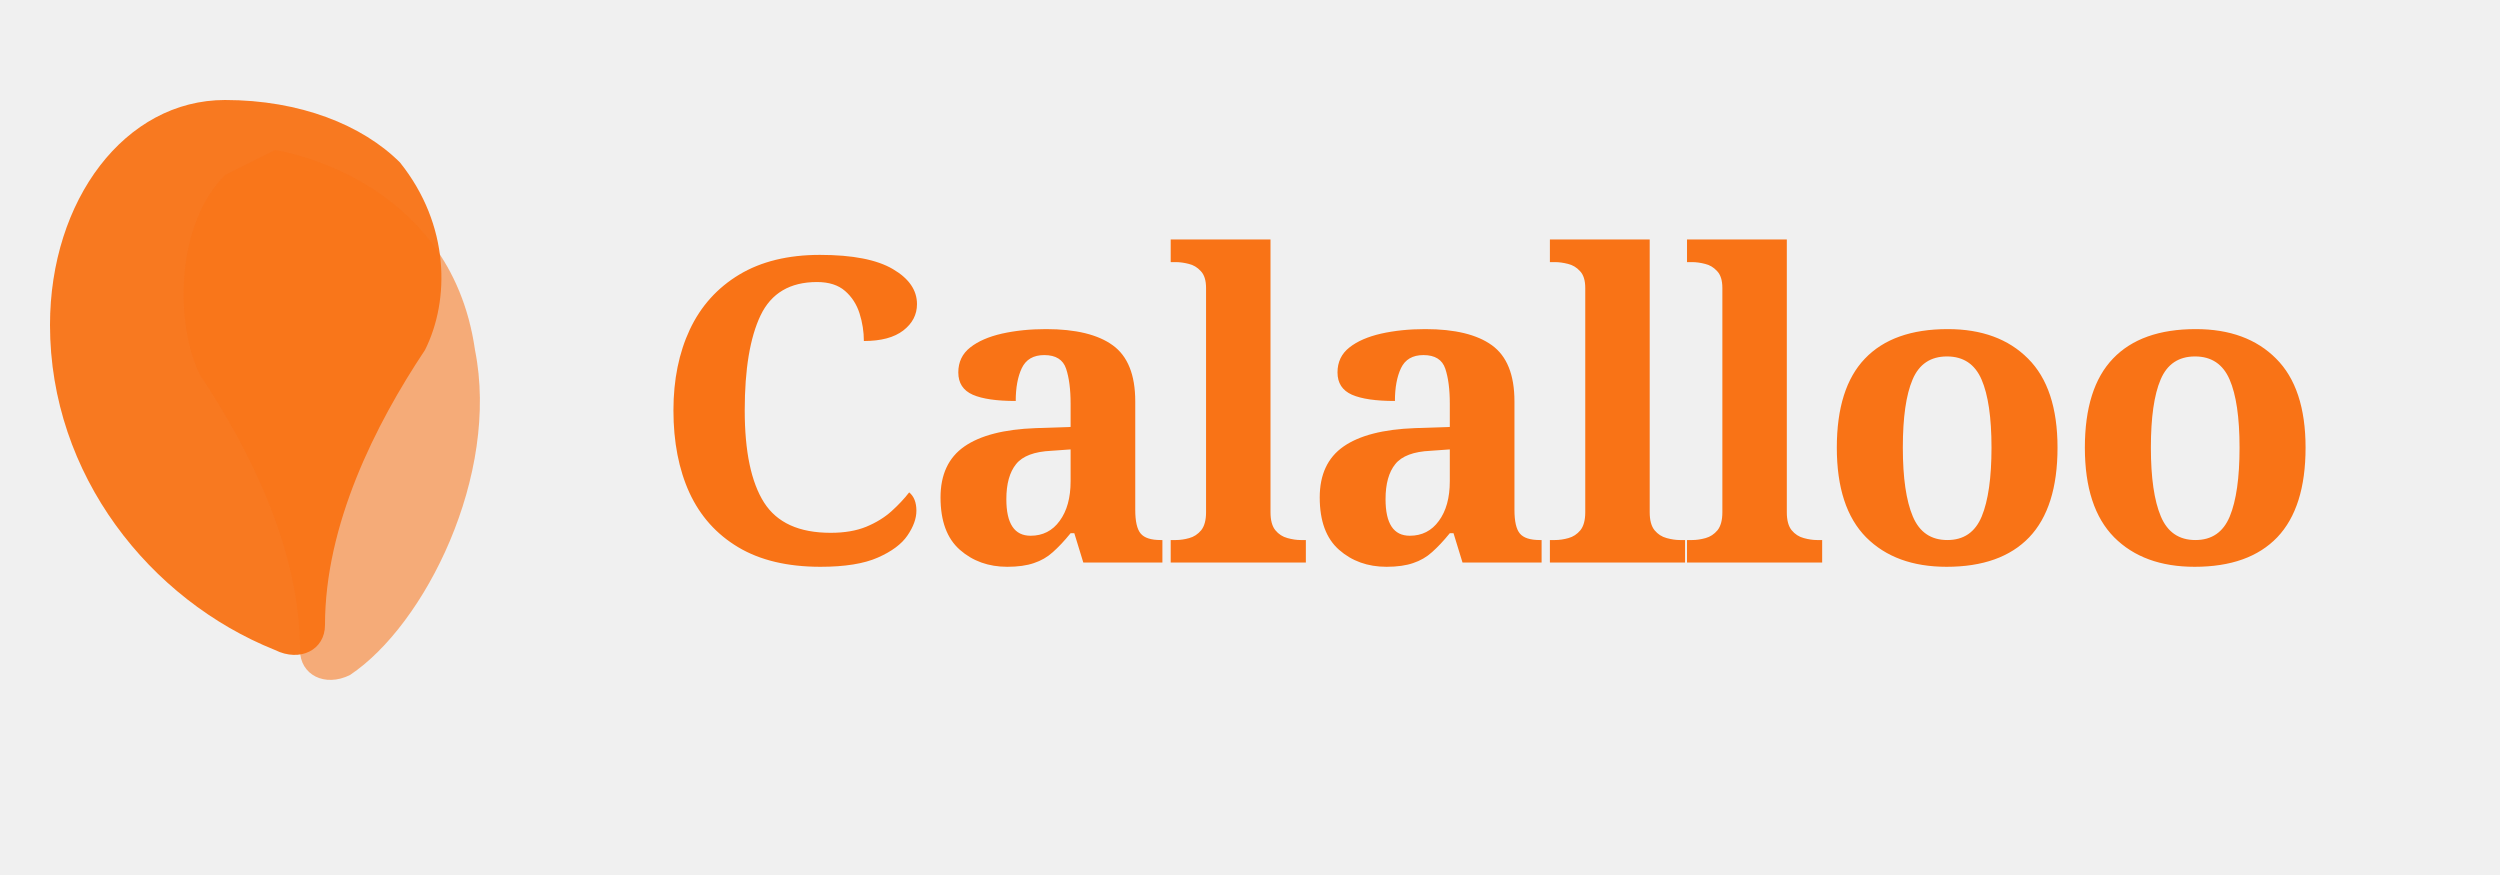
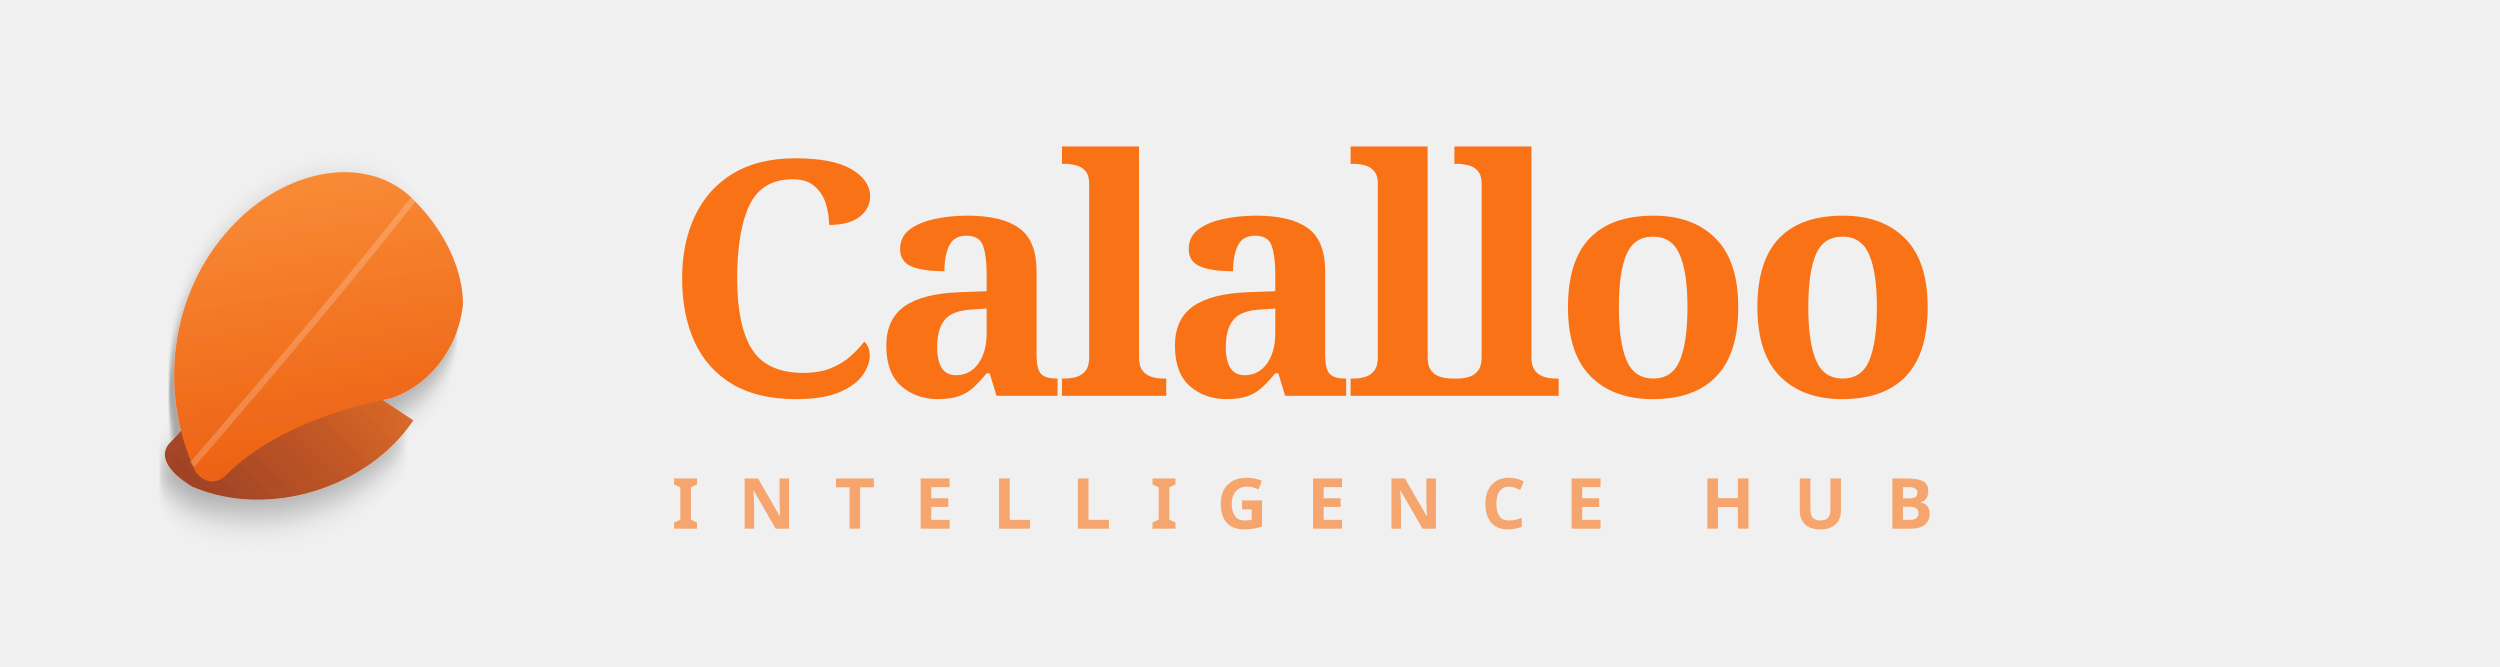
- <svg xmlns="http://www.w3.org/2000/svg" viewBox="0 0 200 70" width="200" height="70">
-   <path d="M18,8 C10,8 4,16 4,26 C4,38 12,48 22,52 C24,53 26,52 26,50 C26,42 30,34 34,28 C36,24 36,18 32,13 C29,10 24,8 18,8 Z" fill="#F97316" opacity="0.95" />
-   <path d="M22,12 C22,12 36,14 38,28 C40,38 34,50 28,54 C26,55 24,54 24,52 C24,44 20,36 16,30 C14,26 14,18 18,14 Z" fill="#F97316" opacity="0.55" />
-   <text x="52" y="45" font-family="Georgia, serif" font-weight="900" font-size="34" fill="#F97316" letter-spacing="-1">Calalloo</text>
+ <svg xmlns="http://www.w3.org/2000/svg" viewBox="0 0 320 80" width="300" height="80">
+   <defs>
+     <linearGradient id="leaf_top" x1="0%" y1="0%" x2="100%" y2="100%">
+       <stop offset="0%" stop-color="#FB923C" />
+       <stop offset="100%" stop-color="#EA580C" />
+     </linearGradient>
+     <linearGradient id="leaf_inside" x1="0%" y1="0%" x2="0%" y2="100%">
+       <stop offset="0%" stop-color="#F97316" />
+       <stop offset="100%" stop-color="#9A3412" />
+     </linearGradient>
+     <filter id="shadow_3d" x="-20%" y="-20%" width="140%" height="140%">
+       <feGaussianBlur in="SourceAlpha" stdDeviation="1.5" />
+       <feOffset dx="1" dy="2" result="offsetblur" />
+       <feComponentTransfer>
+         <feFuncA type="linear" slope="0.3" />
+       </feComponentTransfer>
+       <feMerge>
+         <feMergeNode />
+         <feMergeNode in="SourceGraphic" />
+       </feMerge>
+     </filter>
+   </defs>
+   <g transform="translate(18, 12) rotate(45, 25, 25)" filter="url(#shadow_3d)">
+     <path d="M42,28 C44,38 38,50 28,54 C24,55 22,54 22,52 C22,44 18,36 14,30 C12,26 12,18 16,14 C16,14 30,16 32,30" fill="url(#leaf_inside)" opacity="0.9" />
+     <path d="M22,8 C14,8 8,16 8,26 C8,38 16,48 26,52 C28,53 30,52 30,50 C30,42 34,34 38,28 C40,24 40,18 36,13 C33,10 28,8 22,8 Z" fill="url(#leaf_top)" />
+     <path d="M22,8 Q24,25 26,52" stroke="white" stroke-width="0.8" fill="none" opacity="0.2" />
+   </g>
+   <text x="85" y="48" font-family="Georgia, serif" font-weight="900" font-size="42" fill="#F97316" letter-spacing="-1.5">Calalloo</text>
+   <text x="86" y="65" font-family="'Plus Jakarta Sans', sans-serif" font-size="9" font-weight="800" fill="rgba(249, 115, 22, 0.6)" letter-spacing="5">INTELLIGENCE HUB</text>
</svg>
